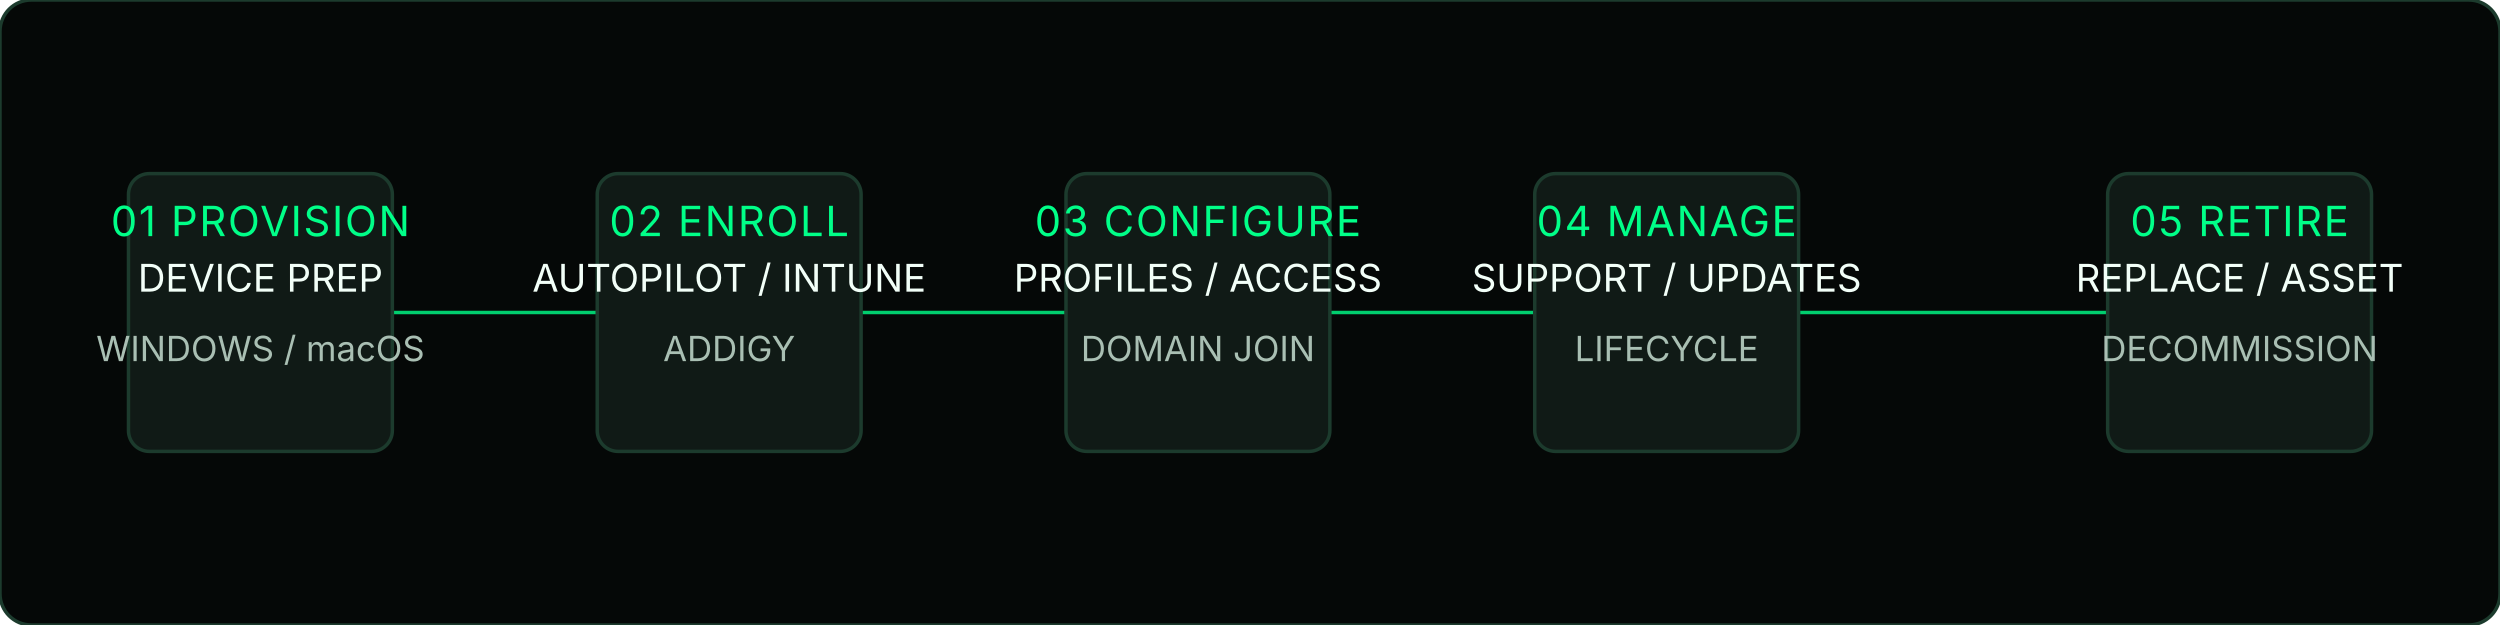
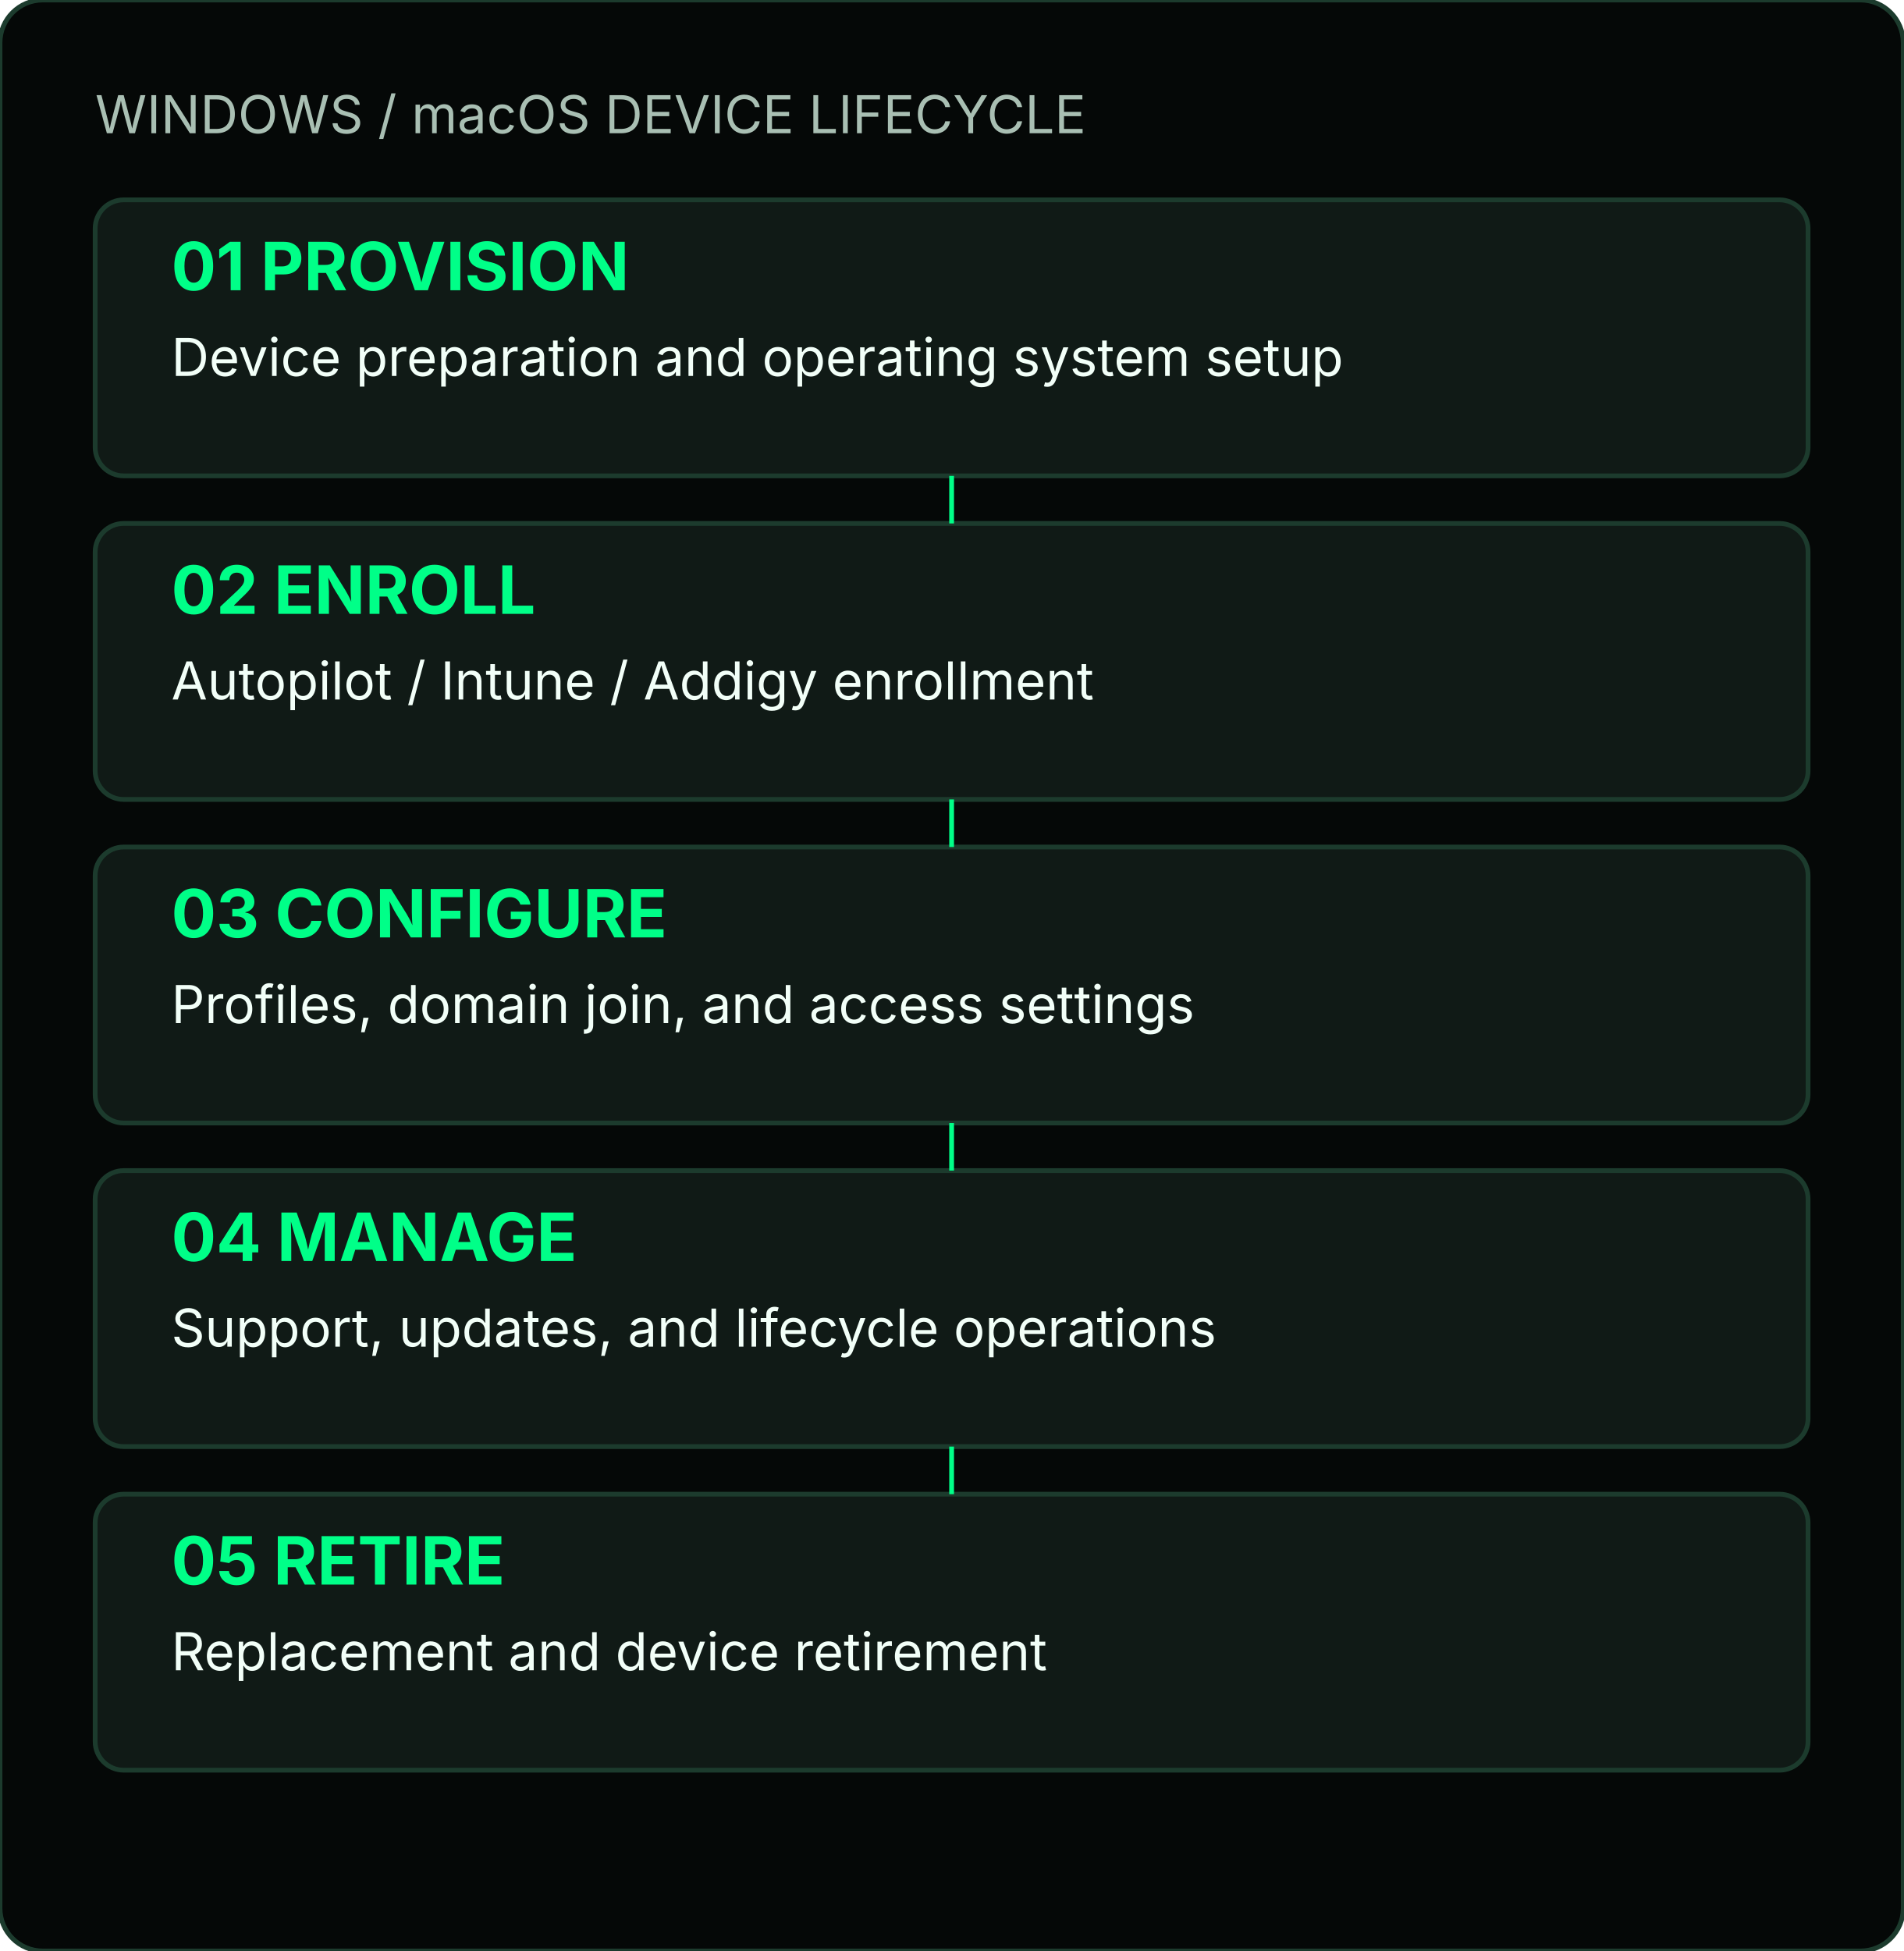
- <svg xmlns="http://www.w3.org/2000/svg" width="1440" height="360" viewBox="0 0 1440 360" role="img" aria-labelledby="title">
-   <rect width="1440" height="360" rx="18" fill="#050807" stroke="#1C3B2D" stroke-width="2" />
-   <g stroke="#00FF88" stroke-width="2" opacity=".8">
-     <line x1="150" y1="180" x2="1290" y2="180" />
+ <svg xmlns="http://www.w3.org/2000/svg" width="800" height="820" viewBox="0 0 800 820" role="img" aria-labelledby="title">
+   <rect width="800" height="820" rx="18" fill="#050807" stroke="#1C3B2D" stroke-width="2" />
+   <g font-family="Inter, Segoe UI, Arial, sans-serif" fill="#A9BFB3" font-size="22">
+     <text x="40" y="56">WINDOWS / macOS DEVICE LIFECYCLE</text>
  </g>
  <g fill="#101A16" stroke="#1C3B2D" stroke-width="2">
-     <rect x="74" y="100" width="152" height="160" rx="12" />
-     <rect x="344" y="100" width="152" height="160" rx="12" />
-     <rect x="614" y="100" width="152" height="160" rx="12" />
-     <rect x="884" y="100" width="152" height="160" rx="12" />
-     <rect x="1214" y="100" width="152" height="160" rx="12" />
+     <rect x="40" y="84" width="720" height="116" rx="12" />
+     <rect x="40" y="220" width="720" height="116" rx="12" />
+     <rect x="40" y="356" width="720" height="116" rx="12" />
+     <rect x="40" y="492" width="720" height="116" rx="12" />
+     <rect x="40" y="628" width="720" height="116" rx="12" />
  </g>
-   <g font-family="Inter, Segoe UI, Arial, sans-serif" text-anchor="middle">
-     <text x="150" y="136" fill="#00FF88" font-size="24" letter-spacing="1">01 PROVISION</text>
-     <text x="150" y="168" fill="#F2FFF8" font-size="22">DEVICE PREP</text>
-     <text x="150" y="208" fill="#A9BFB3" font-size="20">WINDOWS / macOS</text>
-     <text x="420" y="136" fill="#00FF88" font-size="24" letter-spacing="1">02 ENROLL</text>
-     <text x="420" y="168" fill="#F2FFF8" font-size="22">AUTOPILOT / INTUNE</text>
-     <text x="420" y="208" fill="#A9BFB3" font-size="20">ADDIGY</text>
-     <text x="690" y="136" fill="#00FF88" font-size="24" letter-spacing="1">03 CONFIGURE</text>
-     <text x="690" y="168" fill="#F2FFF8" font-size="22">PROFILES / ACCESS</text>
-     <text x="690" y="208" fill="#A9BFB3" font-size="20">DOMAIN JOIN</text>
-     <text x="960" y="136" fill="#00FF88" font-size="24" letter-spacing="1">04 MANAGE</text>
-     <text x="960" y="168" fill="#F2FFF8" font-size="22">SUPPORT / UPDATES</text>
-     <text x="960" y="208" fill="#A9BFB3" font-size="20">LIFECYCLE</text>
-     <text x="1290" y="136" fill="#00FF88" font-size="24" letter-spacing="1">05 RETIRE</text>
-     <text x="1290" y="168" fill="#F2FFF8" font-size="22">REPLACE / ASSET</text>
-     <text x="1290" y="208" fill="#A9BFB3" font-size="20">DECOMMISSION</text>
+   <g fill="none" stroke="#00FF88" stroke-width="2">
+     <path d="M400 200V220M400 336V356M400 472V492M400 608V628" />
+   </g>
+   <g font-family="Inter, Segoe UI, Arial, sans-serif" fill="#F2FFF8">
+     <g font-size="28" font-weight="700" fill="#00FF88">
+       <text x="72" y="122">01  PROVISION</text>
+       <text x="72" y="258">02  ENROLL</text>
+       <text x="72" y="394">03  CONFIGURE</text>
+       <text x="72" y="530">04  MANAGE</text>
+       <text x="72" y="666">05  RETIRE</text>
+     </g>
+     <g font-size="22">
+       <text x="72" y="158">Device preparation and operating system setup</text>
+       <text x="72" y="294">Autopilot / Intune / Addigy enrollment</text>
+       <text x="72" y="430">Profiles, domain join, and access settings</text>
+       <text x="72" y="566">Support, updates, and lifecycle operations</text>
+       <text x="72" y="702">Replacement and device retirement</text>
+     </g>
  </g>
</svg>
